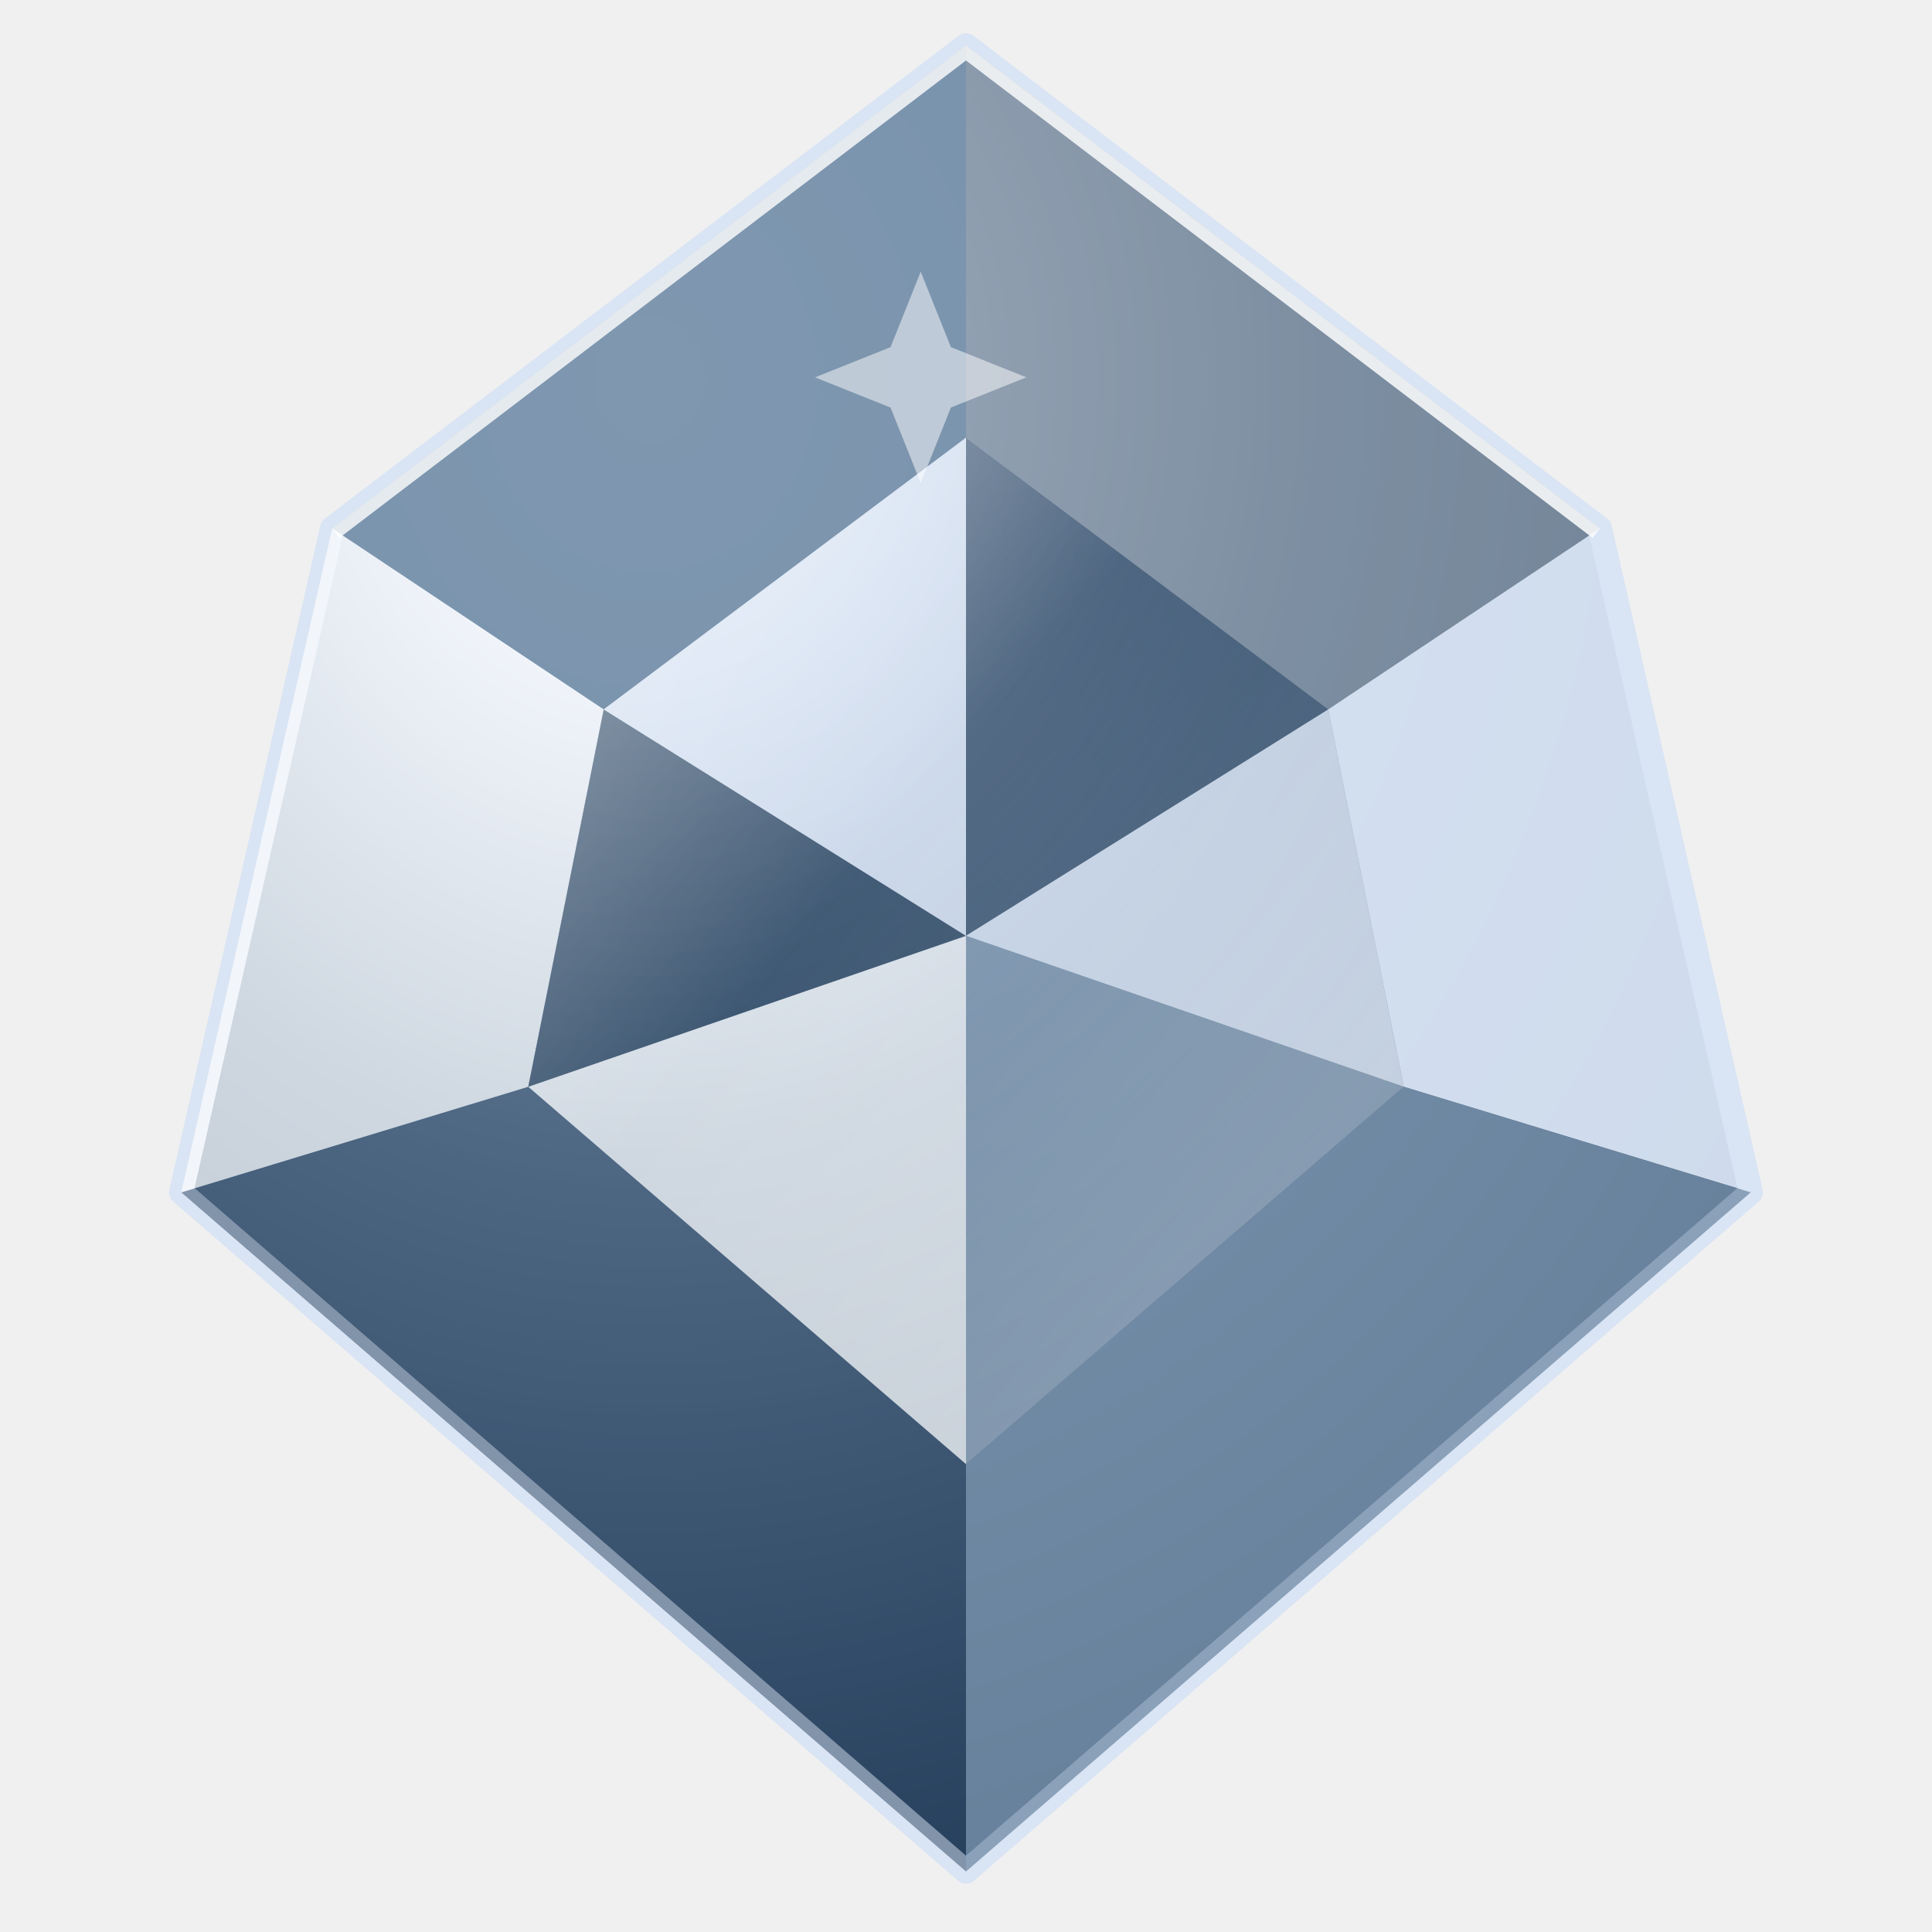
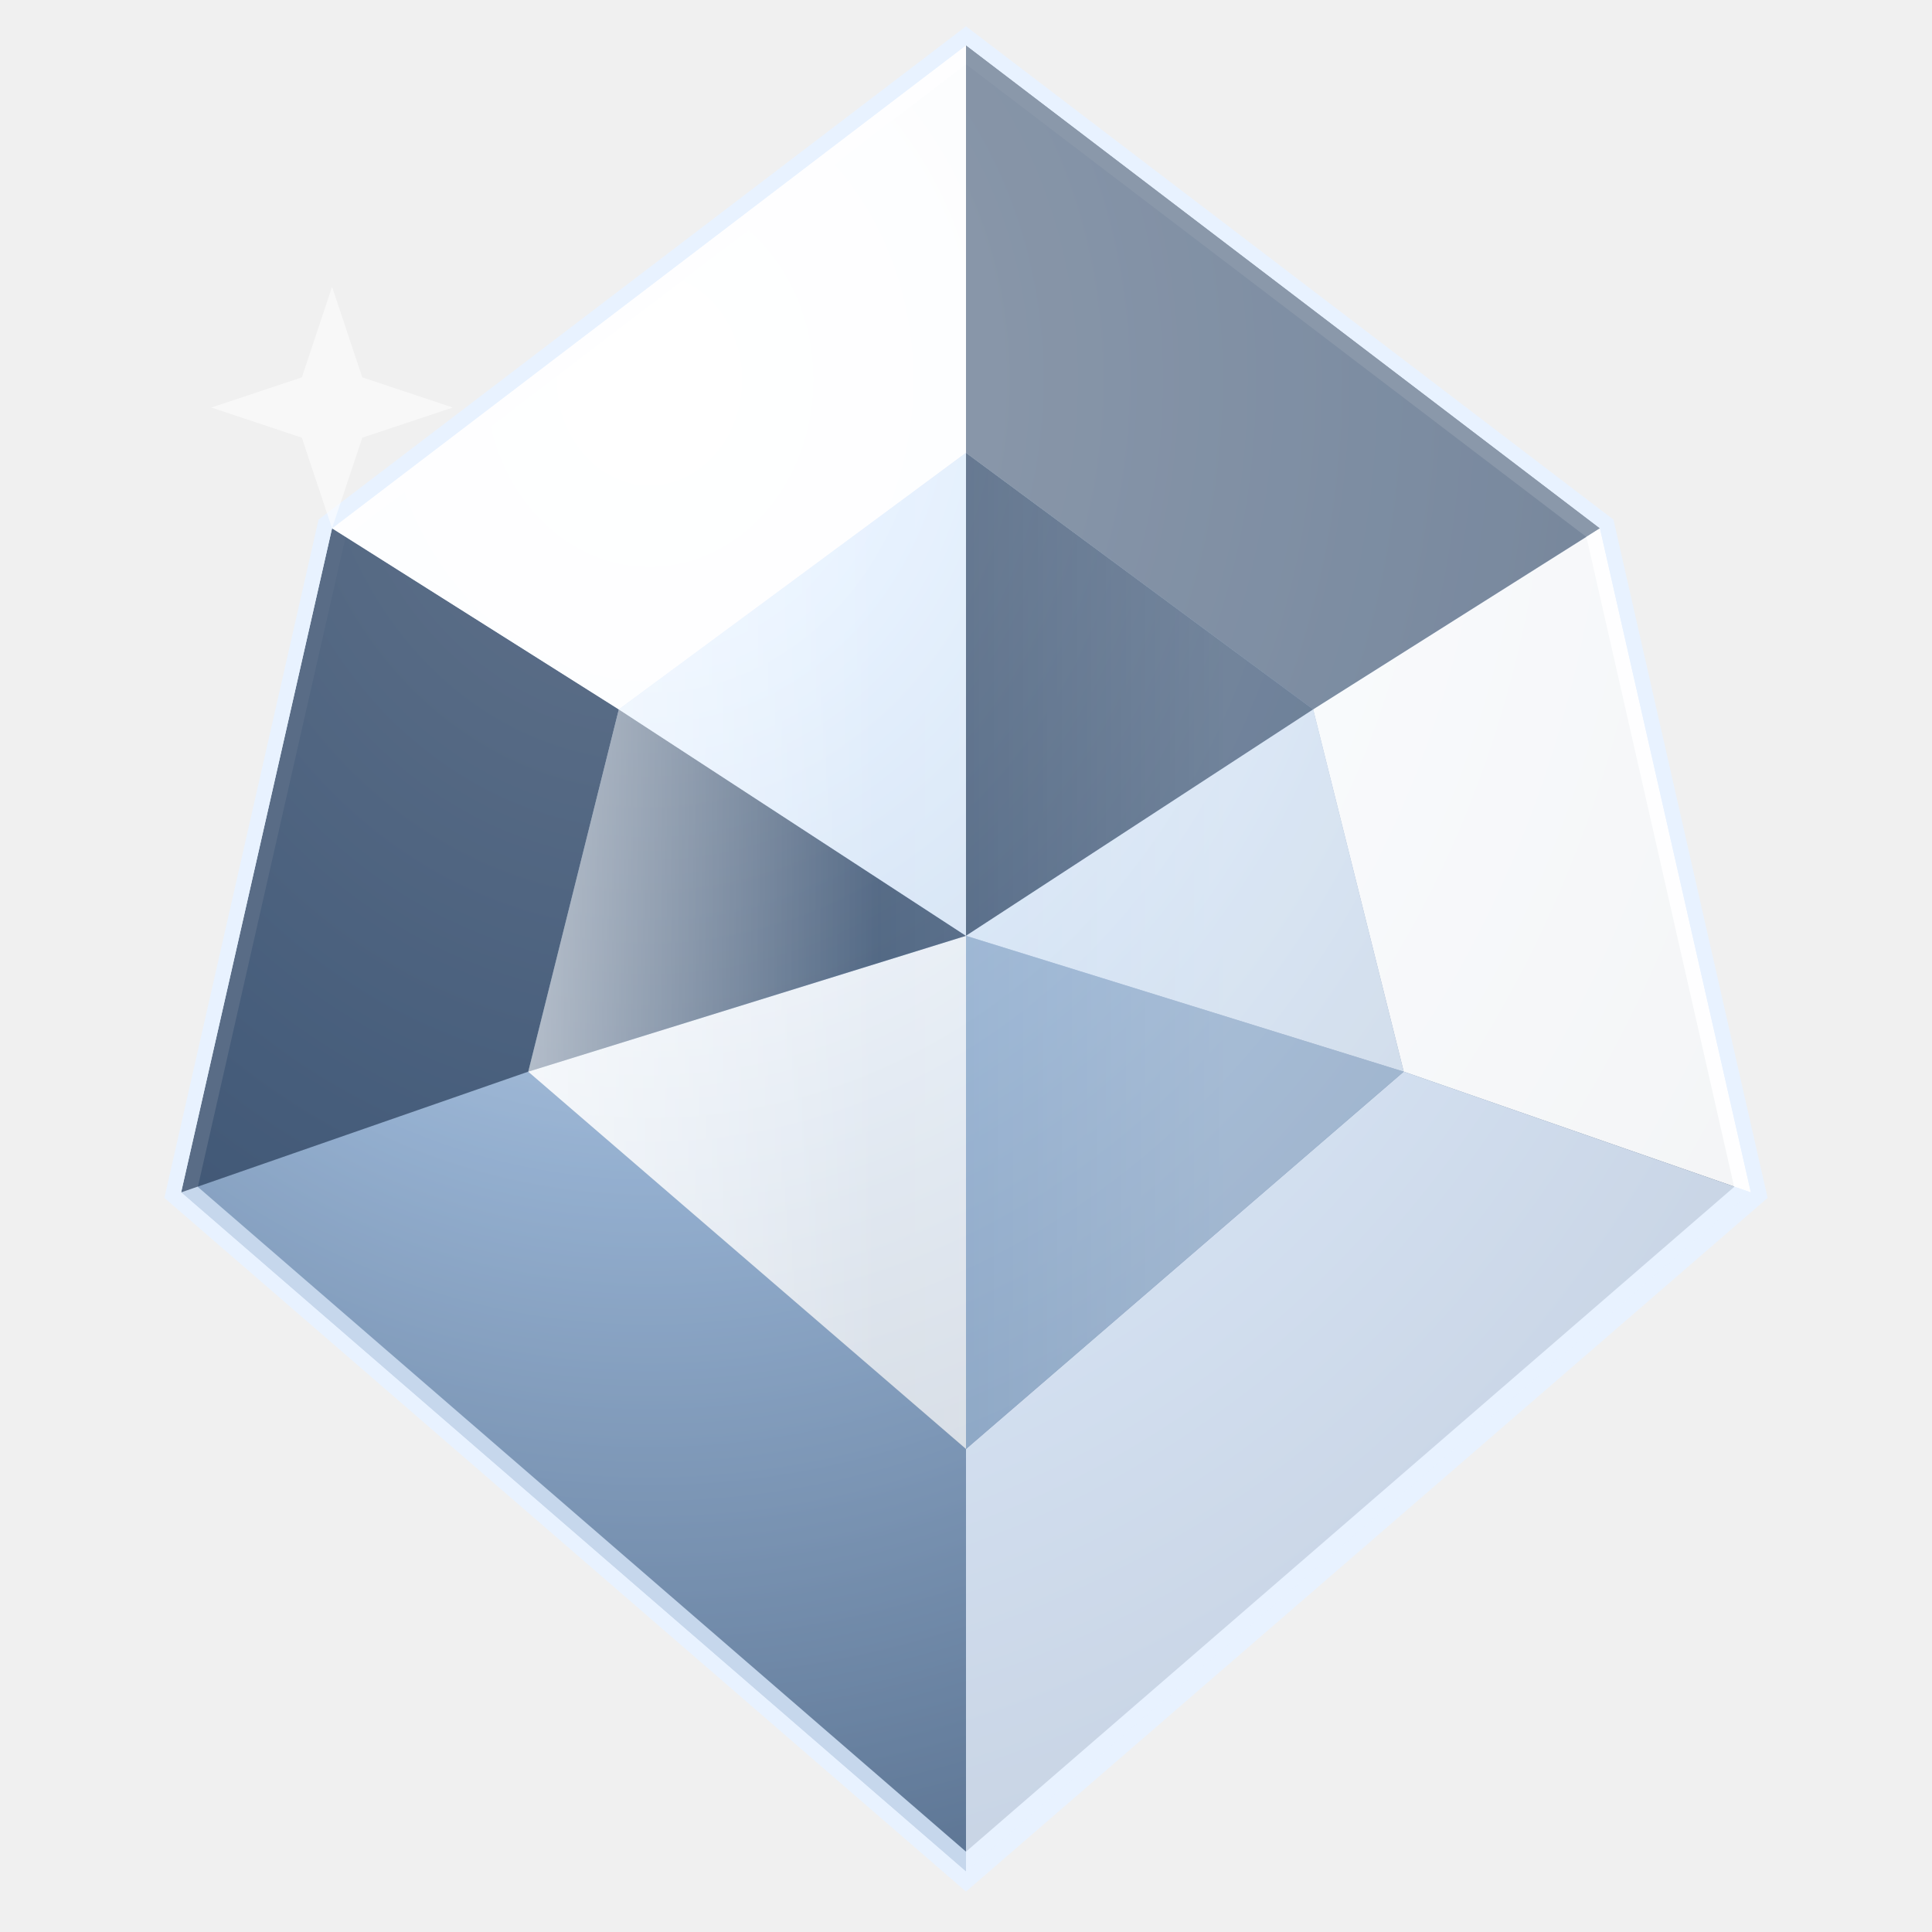
<svg xmlns="http://www.w3.org/2000/svg" viewBox="0 0 128 128">
  <defs>
-     <radialGradient id="shine" cx=".3" cy=".18" r=".88">
+     <radialGradient id="shine" cx="30%" cy="18%" r="88%">
      <stop stop-color="#fff" />
-       <stop offset=".18" stop-color="#d9e4f4" />
-       <stop offset=".48" stop-color="#7790aa" />
-       <stop offset="1" stop-color="#233d5a" />
+       <stop offset=".18" stop-color="#e8f2ff" />
+       <stop offset=".5" stop-color="#94afcf" />
+       <stop offset="1" stop-color="#314764" />
    </radialGradient>
-     <linearGradient id="flash" x1="0" y1="0" x2="1" y2="1">
+     <linearGradient id="flash">
      <stop stop-color="#fff" stop-opacity=".8" />
      <stop offset=".4" stop-color="#fff" stop-opacity="0" />
      <stop offset=".8" stop-color="#fff" stop-opacity=".28" />
-       <stop offset="1" stop-color="#fff" stop-opacity="0" />
    </linearGradient>
    <clipPath id="cut">
      <polygon points="64,3 106,35 116,79 64,124 12,79 22,35" />
    </clipPath>
  </defs>
-   <polygon points="64,3 106,35 116,79 64,124 12,79 22,35" fill="url(#shine)" stroke="#d9e4f4" stroke-width="1.6" stroke-linejoin="round" />
+   <polygon points="64,3 106,35 116,79 64,124 12,79 22,35" fill="url(#shine)" stroke="#e8f2ff" stroke-width="2" />
  <g clip-path="url(#cut)">
-     <polygon points="64,3,106,35,88,47,64,29" fill="#233d5a" opacity="0.65" />
-     <polygon points="64,29,88,47,64,62" fill="#233d5a" opacity="0.65" />
-     <polygon points="106,35,116,79,93,72,88,47" fill="#d9e4f4" opacity="0.94" />
-     <polygon points="88,47,93,72,64,62" fill="#d9e4f4" opacity="0.75" />
-     <polygon points="116,79,64,124,64,97,93,72" fill="#7790aa" opacity="0.8" />
-     <polygon points="93,72,64,97,64,62" fill="#7790aa" opacity="0.75" />
-     <polygon points="64,124,12,79,35,72,64,97" fill="#233d5a" opacity="0.48" />
-     <polygon points="64,97,35,72,64,62" fill="#fff" opacity="0.65" />
-     <polygon points="12,79,22,35,40,47,35,72" fill="#fff" opacity="0.65" />
-     <polygon points="35,72,40,47,64,62" fill="#233d5a" opacity="0.75" />
-     <polygon points="22,35,64,3,64,29,40,47" fill="#7790aa" opacity="0.94" />
-     <polygon points="40,47,64,29,64,62" fill="#d9e4f4" opacity="0.75" />
-     <polygon points="64,29 88,47 93,72 64,97 35,72 40,47" fill="url(#flash)" opacity=".6" />
-     <path d="M64,3L106,35L88,47L64,29Z" fill="#fff" opacity=".32" />
-     <path d="M22,35L64,3L106,35" fill="none" stroke="#fff" stroke-opacity=".8" stroke-width="1.6" />
+     <polygon points="64,3,106,35,87,47,64,30" fill="#314764" opacity="0.78" />
+     <polygon points="64,30,87,47,64,62" fill="#314764" opacity=".73" />
+     <polygon points="106,35,116,79,93,71,87,47" fill="#fff" opacity="0.94" />
+     <polygon points="87,47,93,71,64,62" fill="#e8f2ff" opacity=".73" />
+     <polygon points="116,79,64,124,64,96,93,71" fill="#e8f2ff" opacity="0.82" />
+     <polygon points="93,71,64,96,64,62" fill="#94afcf" opacity=".73" />
+     <polygon points="64,124,12,79,35,71,64,96" fill="#94afcf" opacity="0.4" />
+     <polygon points="64,96,35,71,64,62" fill="#fff" opacity=".73" />
+     <polygon points="12,79,22,35,41,47,35,71" fill="#314764" opacity="0.78" />
+     <polygon points="35,71,41,47,64,62" fill="#314764" opacity=".73" />
+     <polygon points="22,35,64,3,64,30,41,47" fill="#fff" opacity="0.94" />
+     <polygon points="41,47,64,30,64,62" fill="#e8f2ff" opacity=".73" />
+     <polygon points="64,30 87,47 93,71 64,96 35,71 41,47" fill="url(#flash)" opacity=".7" />
+     <path d="M64,3L106,35L87,47L64,30Z" fill="#fff" opacity=".3" />
  </g>
-   <path d="M59 23l2-5 2 5 5 2-5 2-2 5-2-5-5-2Z" fill="#fff" opacity=".5" />
+   <path d="M20 25l2-6 2 6 6 2-6 2-2 6-2-6-6-2Z" fill="#fff" opacity=".55" />
</svg>
